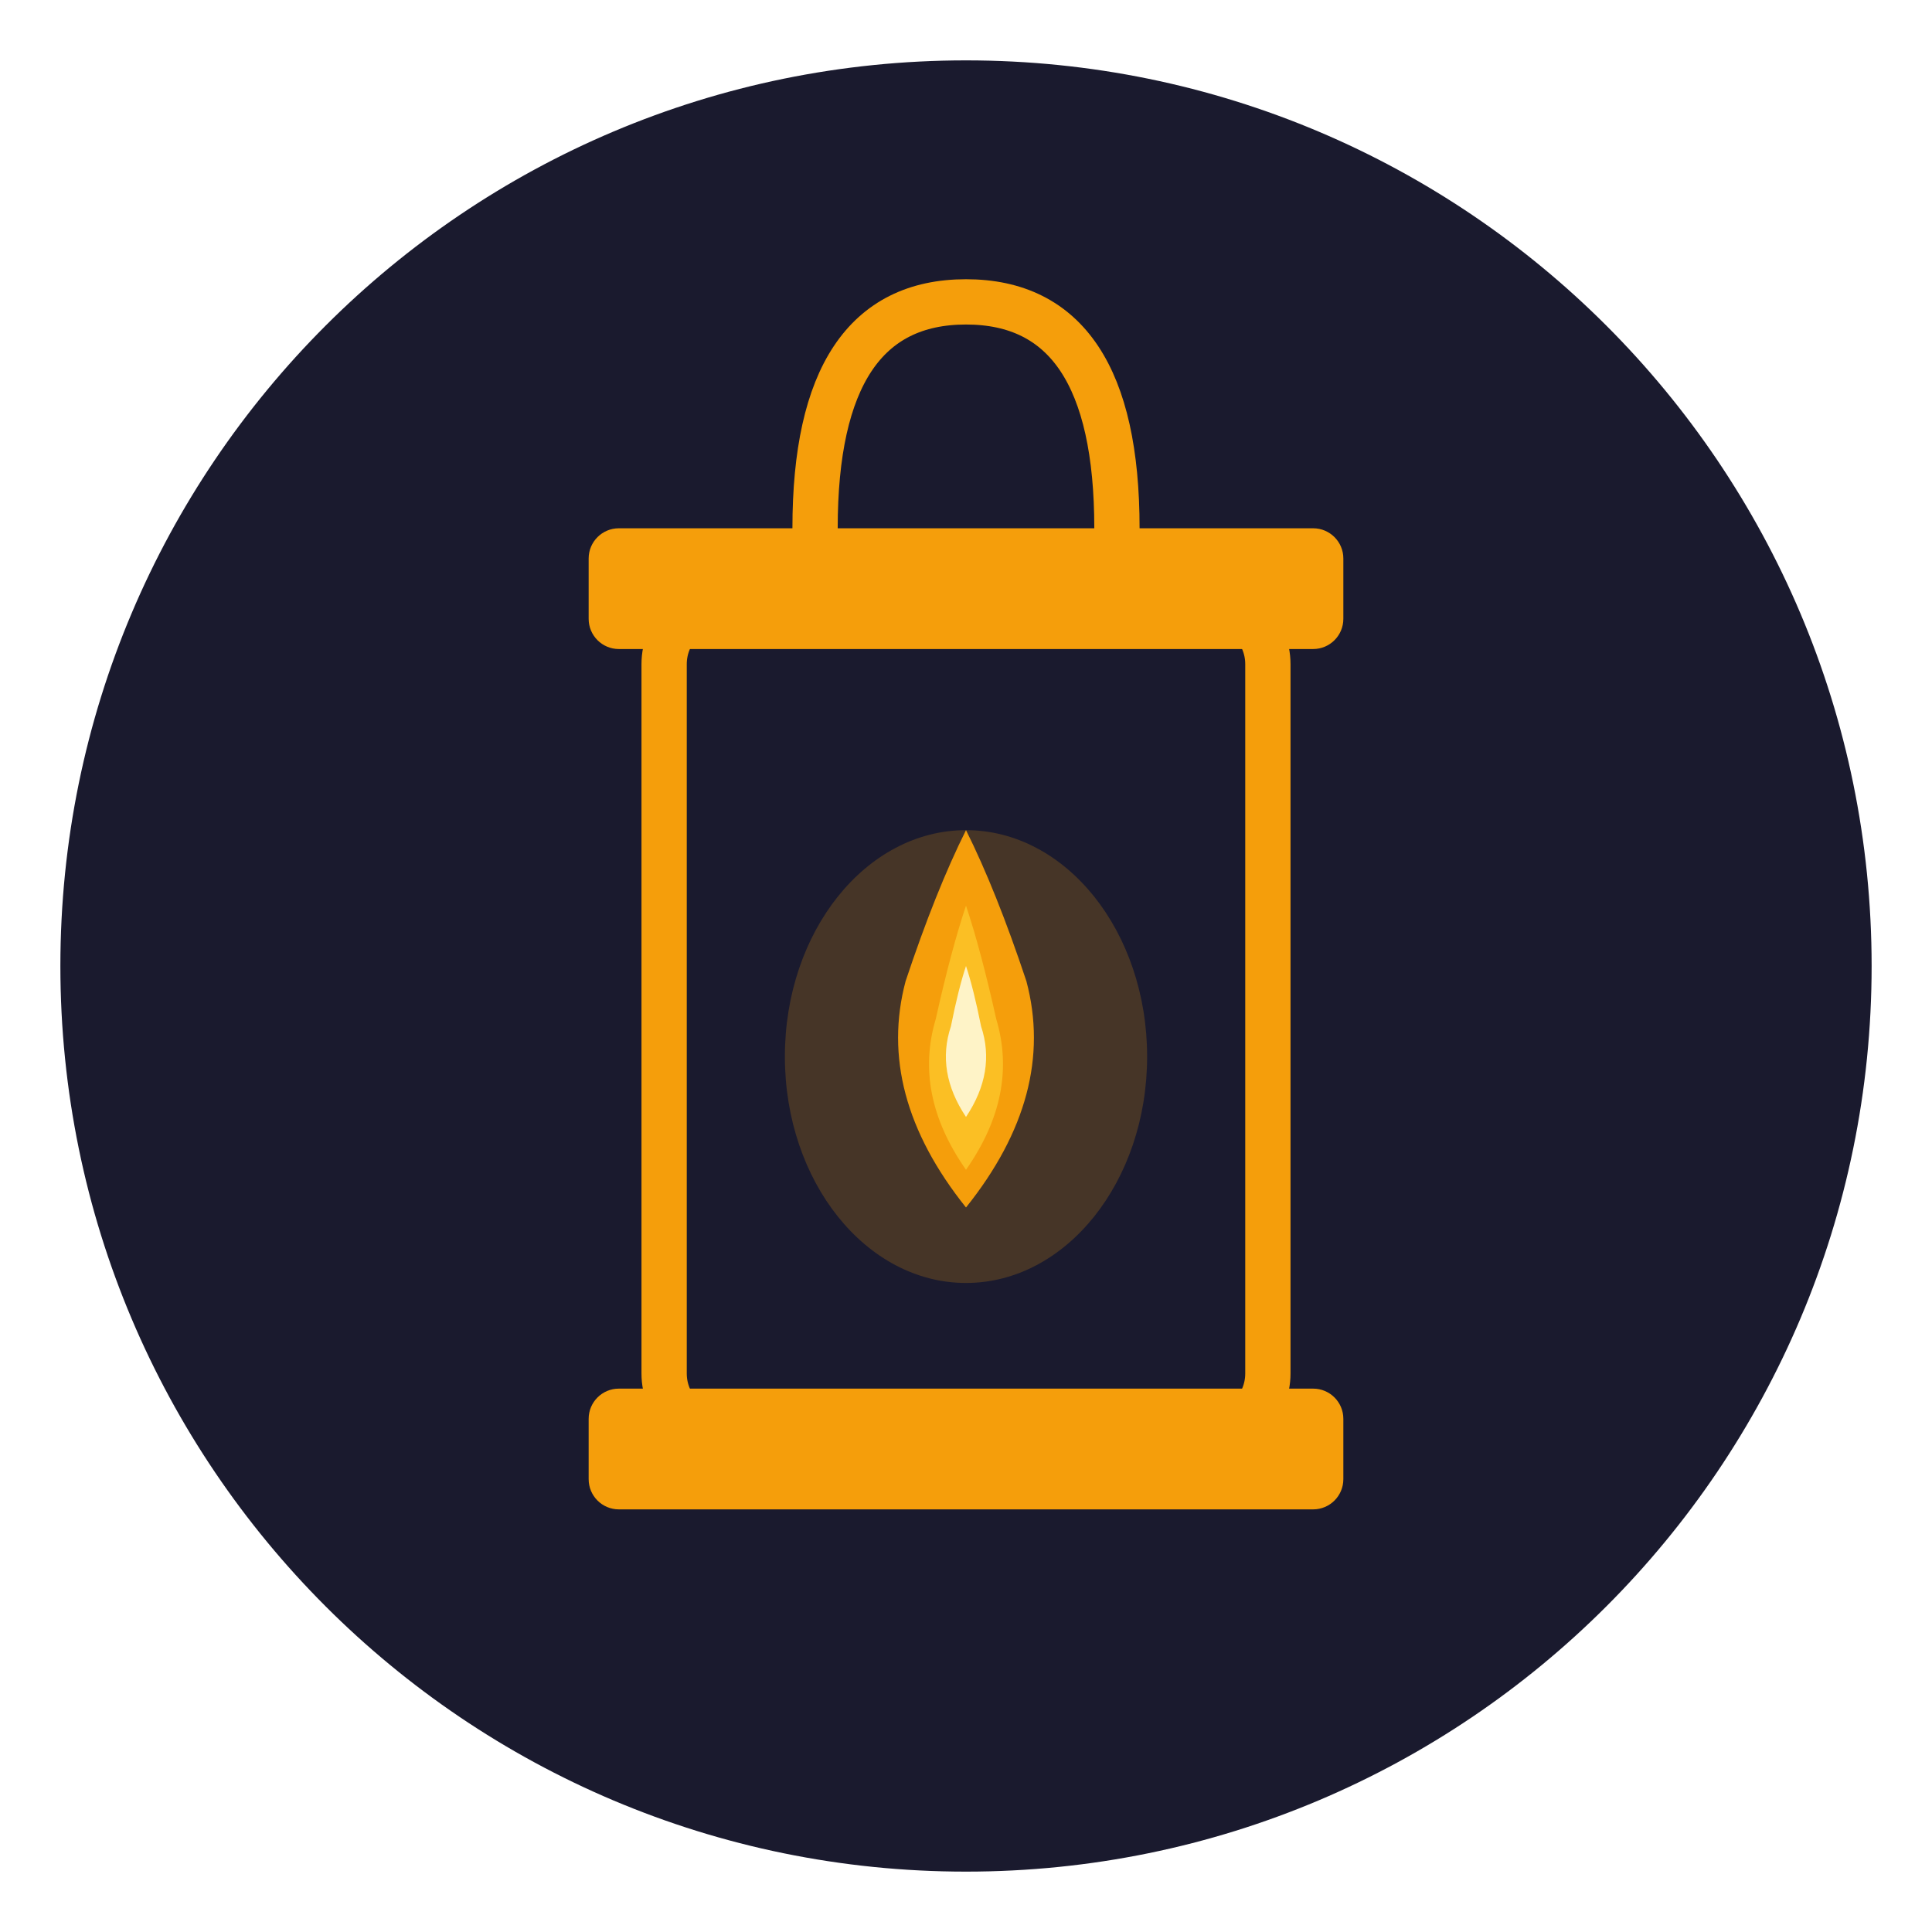
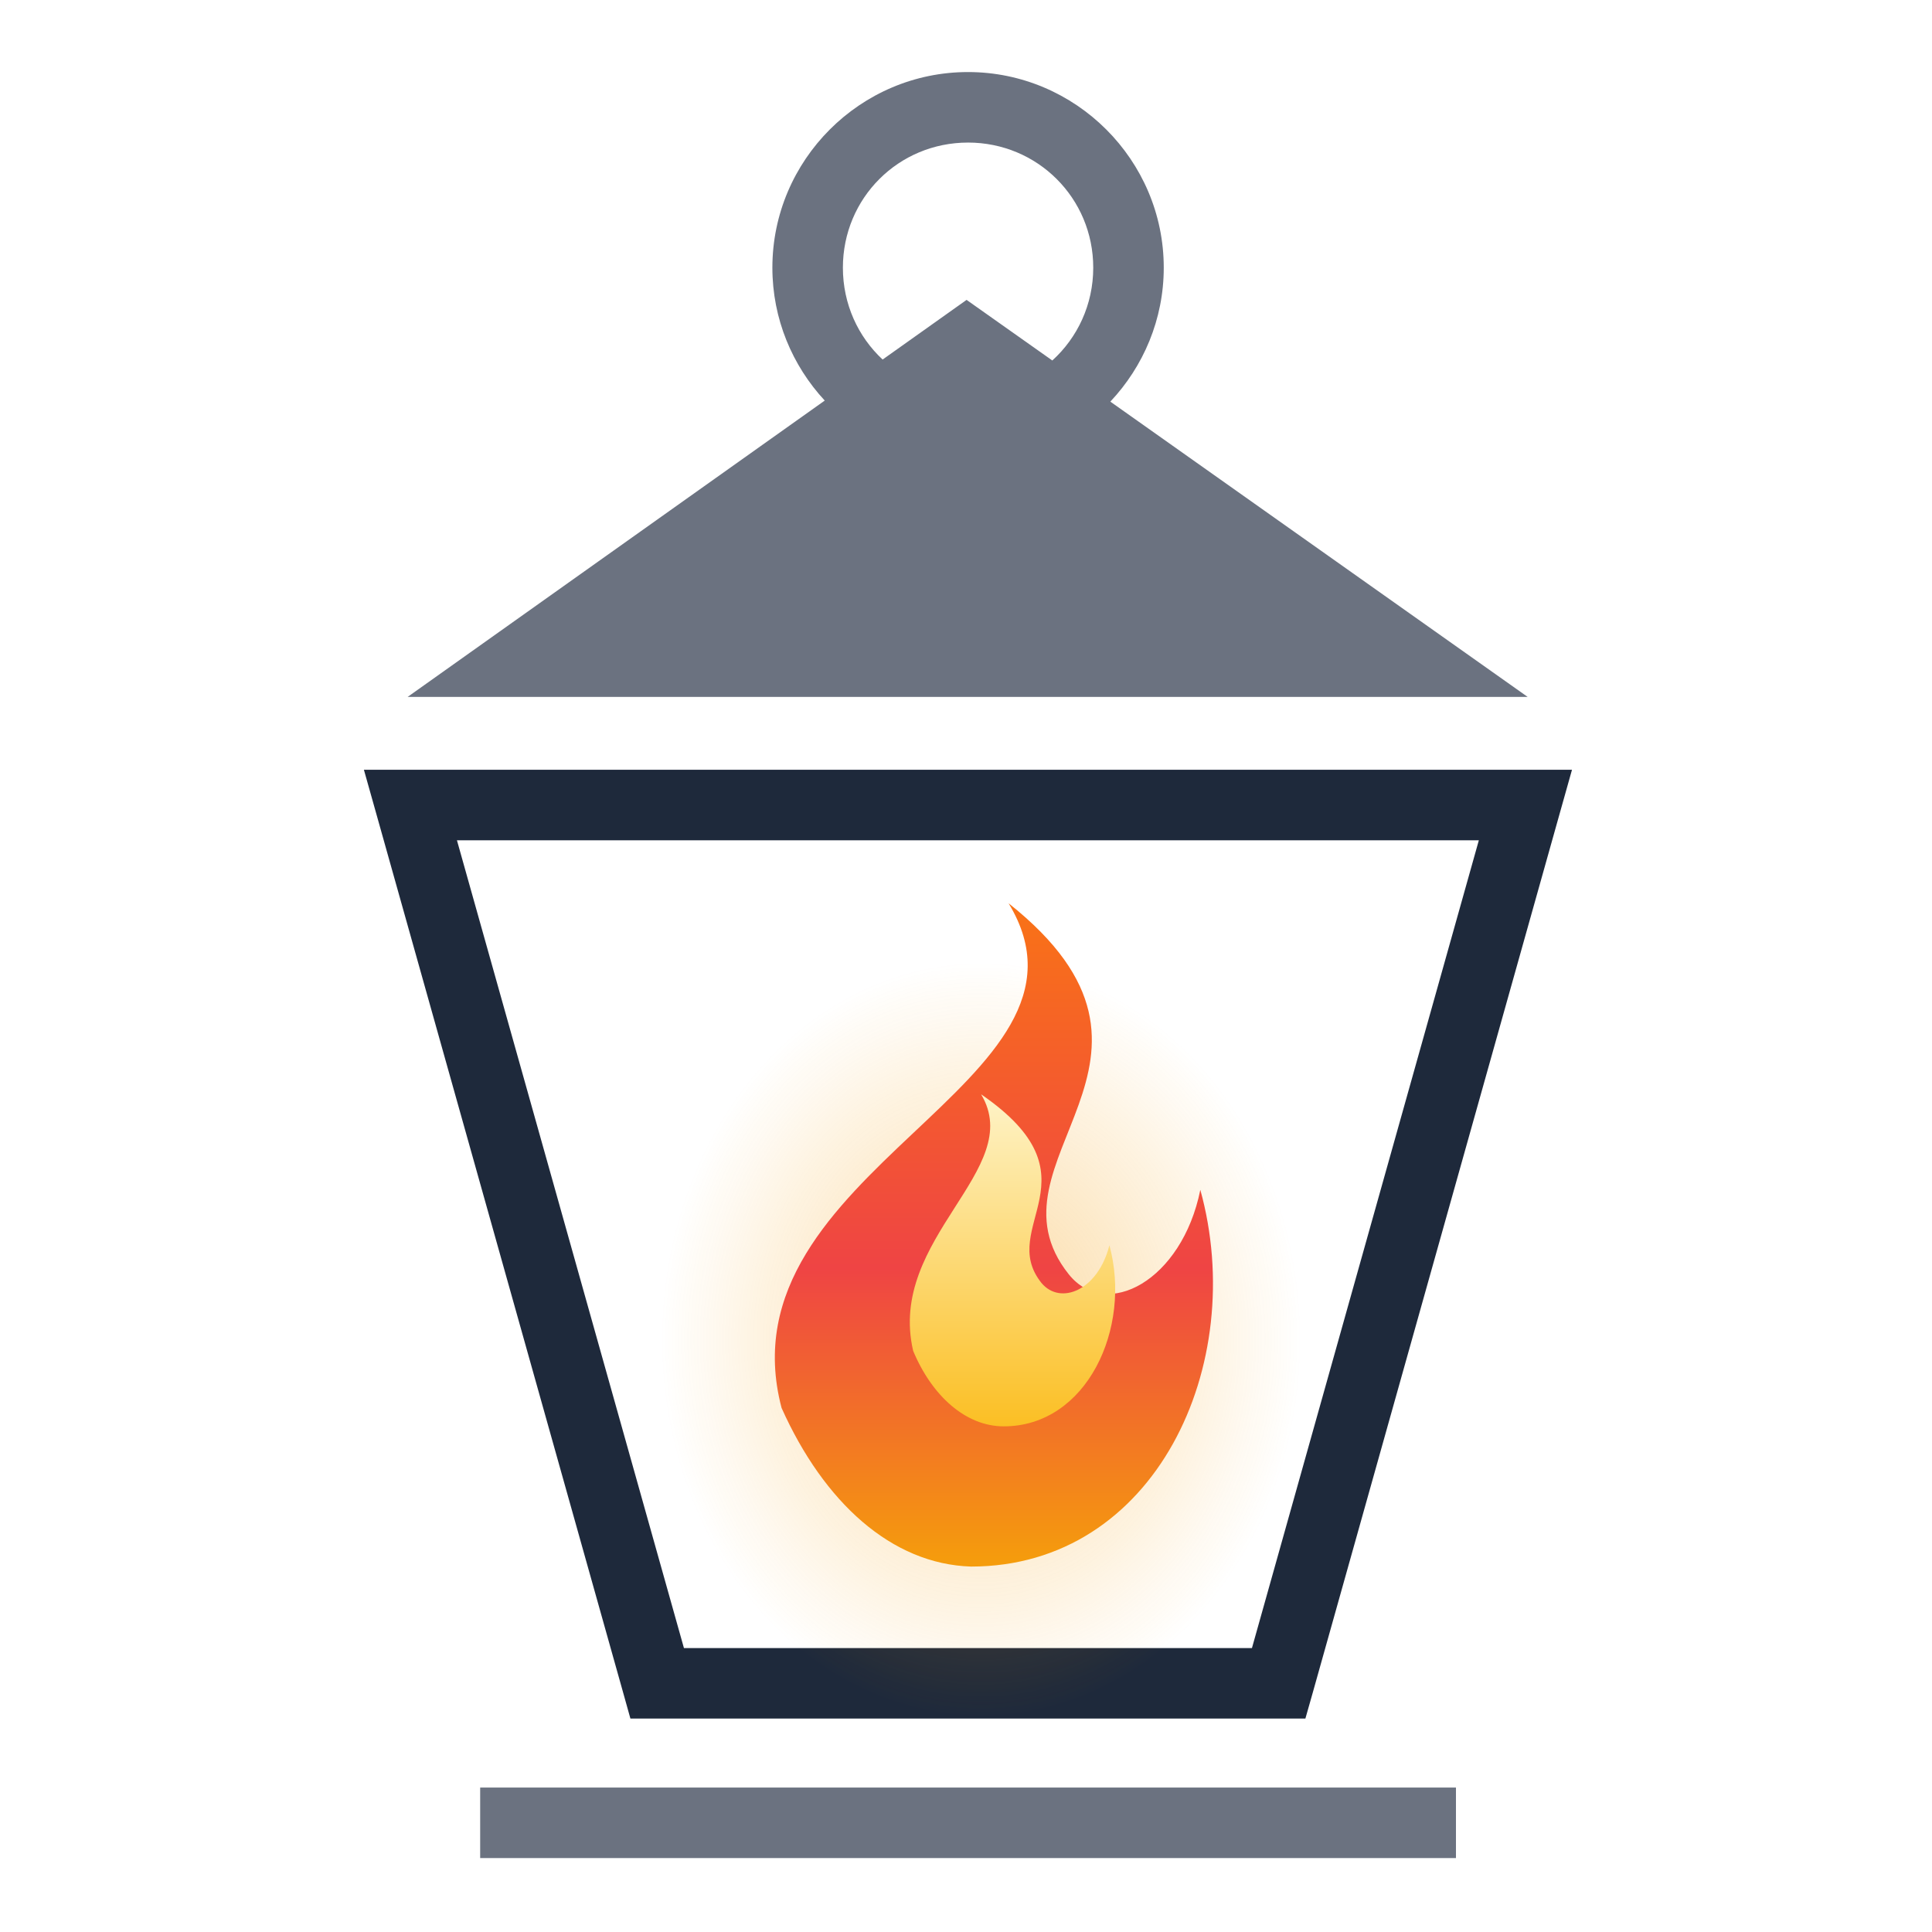
- <svg xmlns="http://www.w3.org/2000/svg" viewBox="0 0 256 256" width="256" height="256">
-   <circle cx="128" cy="128" r="120" fill="#1a1a2e" />
-   <rect x="88" y="80" width="80" height="110" rx="8" fill="none" stroke="#f59e0b" stroke-width="6" />
-   <rect x="78" y="70" width="100" height="16" rx="4" fill="#f59e0b" />
-   <path d="M108 70 Q108 40 128 40 Q148 40 148 70" fill="none" stroke="#f59e0b" stroke-width="6" stroke-linecap="round" />
-   <rect x="78" y="184" width="100" height="16" rx="4" fill="#f59e0b" />
-   <ellipse cx="128" cy="140" rx="24" ry="30" fill="#f59e0b" opacity="0.2" />
-   <path d="M128 160 Q116 145 120 130 Q124 118 128 110 Q132 118 136 130 Q140 145 128 160Z" fill="#f59e0b" />
-   <path d="M128 155 Q121 145 124 135 Q126 126 128 120 Q130 126 132 135 Q135 145 128 155Z" fill="#fbbf24" />
-   <path d="M128 148 Q124 142 126 136 Q127 131 128 128 Q129 131 130 136 Q132 142 128 148Z" fill="#fef3c7" />
+ <svg xmlns="http://www.w3.org/2000/svg" width="512" height="512" viewBox="0 0 512 512">
+   <defs>
+     <linearGradient id="flame-outer" x1="0.5" y1="1" x2="0.5" y2="0">
+       <stop offset="0%" stop-color="#f59e0b" />
+       <stop offset="45%" stop-color="#ef4444" />
+       <stop offset="100%" stop-color="#f97316" />
+     </linearGradient>
+     <linearGradient id="flame-inner" x1="0.5" y1="1" x2="0.5" y2="0">
+       <stop offset="0%" stop-color="#fbbf24" />
+       <stop offset="100%" stop-color="#fef3c7" />
+     </linearGradient>
+     <radialGradient id="glow" cx="50%" cy="50%" r="50%">
+       <stop offset="0%" stop-color="#f59e0b" stop-opacity="0.4" />
+       <stop offset="100%" stop-color="#f59e0b" stop-opacity="0" />
+     </radialGradient>
+   </defs>
+   <path fill="#6b7280" d="M256.53 19.094c-28.53 0-51.842 23.313-51.842 51.843c0 13.565 5.28 25.95 13.875 35.22l-110.532 78.53h296.814l-110.594-78.25c8.755-9.297 14.156-21.8 14.156-35.5c0-28.53-23.344-51.843-51.875-51.843zm0 18.687c18.432 0 33.19 14.727 33.19 33.157c0 9.792-4.177 18.538-10.845 24.594l-22.72-16.06l-22.25 15.81c-6.497-6.044-10.53-14.687-10.53-24.343c0-18.43 14.726-33.156 33.156-33.156z" />
+   <path fill="#1e293b" d="M96.44 204l3.343 11.875l65.376 232.75l1.906 6.813h178.876l1.937-6.813l65.375-232.75L416.594 204H96.437zm24.656 18.688h270.812L331.78 436.75H181.25l-60.156-214.063z" />
+   <ellipse cx="260" cy="355" rx="85" ry="100" fill="url(#glow)" />
+   <path fill="url(#flame-outer)" d="M267.283 239.375c29.012 47.73-76.807 70.517-60.155 133.75c11.2 25 29.146 41.394 50.22 42.03c48.84 0 73.57-53.528 60.75-99.842c-4.847 24.07-24.934 34.845-34.876 22.375c-24.115-30.248 36.436-56.768-15.94-98.313z" />
+   <path fill="url(#flame-inner)" d="M260 290c12 20-25 38-18 68c5 12 14 20 24 20c22 0 34-26 28-48c-3 12-13 16-18 10c-12-15 16-28-16-50z" />
+   <path fill="#6b7280" d="M127.25 473.72v18.686h258.594V473.72z" />
</svg>
